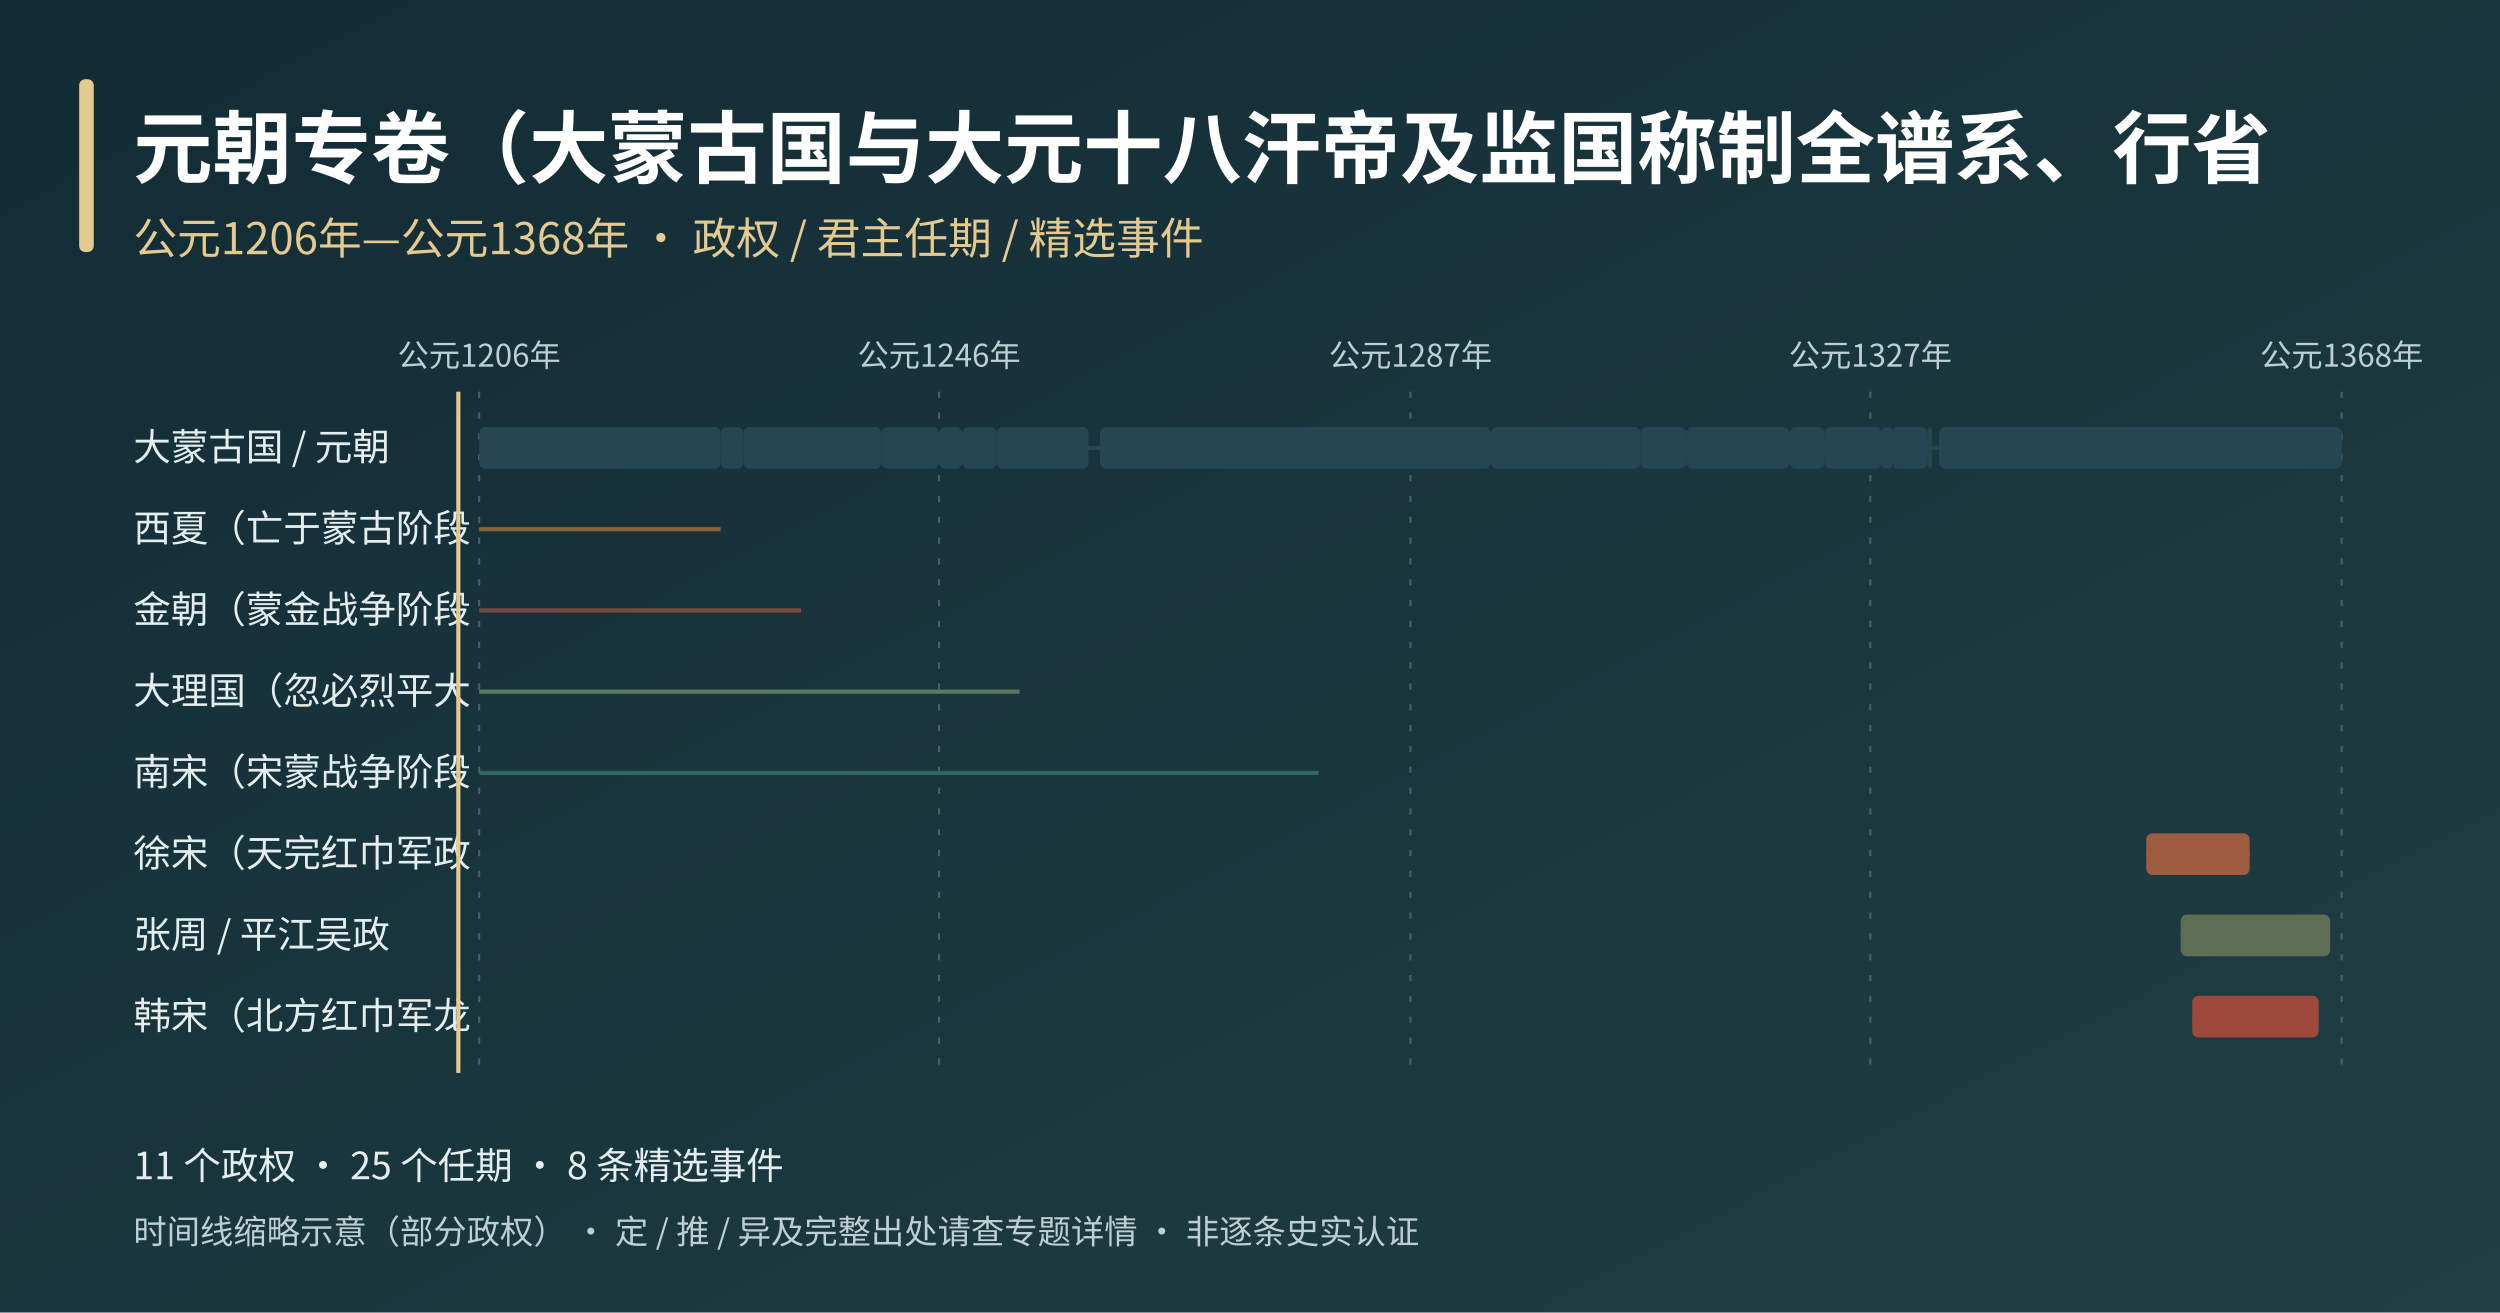
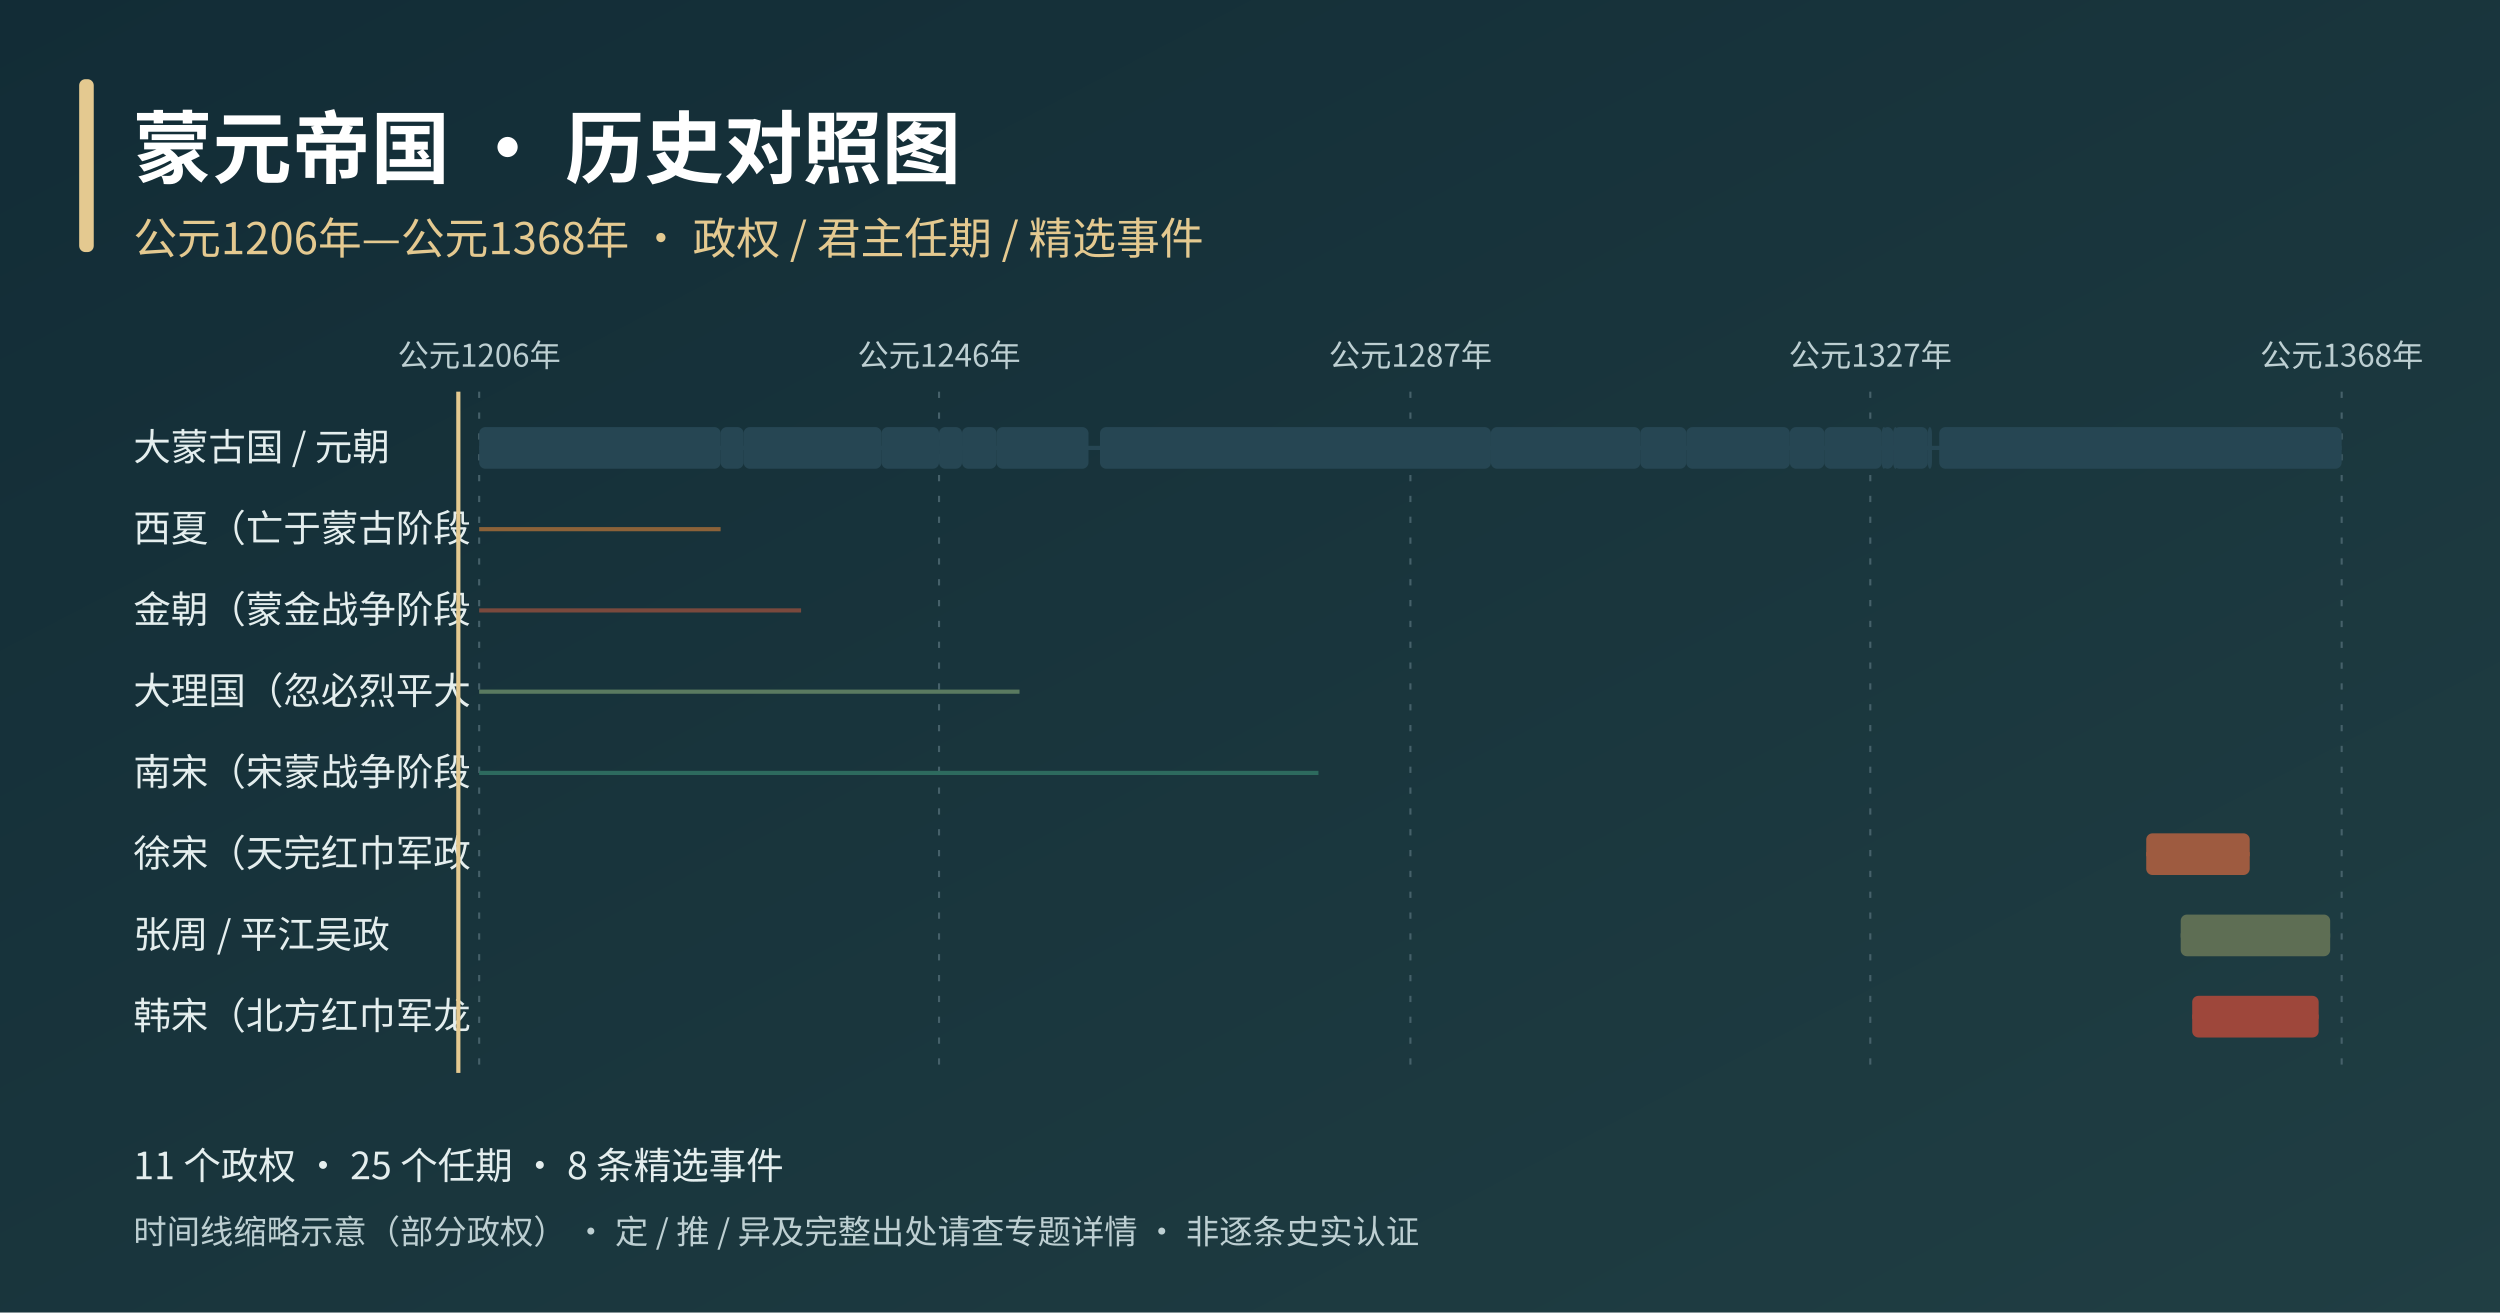
<svg xmlns="http://www.w3.org/2000/svg" width="1200" height="630" viewBox="0 0 1200 630" role="img" aria-labelledby="title desc">
  <defs>
    <linearGradient id="bg" x2="1" y2="1">
      <stop stop-color="#122c36" />
      <stop offset="1" stop-color="#203e43" />
    </linearGradient>
  </defs>
  <rect width="1200" height="630" fill="url(#bg)" />
  <rect x="38" y="38" width="7" height="83" rx="3" fill="#e4c990" />
  <g font-family="Noto Sans CJK SC,Microsoft YaHei,PingFang SC,sans-serif">
-     <text x="64" y="85" fill="#ffffff" font-size="38" font-weight="700">元朝专卷（大蒙古国与大元十八汗帝及监国称制全谱系、行省</text>
+     <text x="64" y="85" fill="#ffffff" font-size="38" font-weight="700">蒙元帝国 · 历史对照图</text>
    <text x="64" y="122" fill="#e4c990" font-size="21">公元1206年—公元1368年 · 政权 / 君主任期 / 精选事件</text>
    <path d="M230.00 188V515" stroke="#46616a" stroke-dasharray="3 7" />
    <text x="230.00" y="176" text-anchor="middle" fill="#bdcfd2" font-size="15">公元1206年</text>
    <path d="M450.74 188V515" stroke="#46616a" stroke-dasharray="3 7" />
    <text x="450.74" y="176" text-anchor="middle" fill="#bdcfd2" font-size="15">公元1246年</text>
    <path d="M677.00 188V515" stroke="#46616a" stroke-dasharray="3 7" />
    <text x="677.00" y="176" text-anchor="middle" fill="#bdcfd2" font-size="15">公元1287年</text>
    <path d="M897.74 188V515" stroke="#46616a" stroke-dasharray="3 7" />
    <text x="897.74" y="176" text-anchor="middle" fill="#bdcfd2" font-size="15">公元1327年</text>
    <path d="M1124.00 188V515" stroke="#46616a" stroke-dasharray="3 7" />
    <text x="1124.00" y="176" text-anchor="middle" fill="#bdcfd2" font-size="15">公元1368年</text>
    <text x="64" y="221" fill="#e4eeee" font-size="18">大蒙古国 / 元朝</text>
    <path d="M230 215H1124" stroke="#264653" stroke-width="2" />
    <rect x="230.00" y="205" width="115.89" height="20" rx="3" fill="#264653" opacity="1" />
    <rect x="345.89" y="205" width="11.04" height="20" rx="3" fill="#264653" opacity="1" />
    <rect x="356.93" y="205" width="66.22" height="20" rx="3" fill="#264653" opacity="1" />
    <rect x="423.15" y="205" width="27.59" height="20" rx="3" fill="#264653" opacity="1" />
    <rect x="450.74" y="205" width="11.04" height="20" rx="3" fill="#264653" opacity="1" />
    <rect x="461.78" y="205" width="16.56" height="20" rx="3" fill="#264653" opacity="1" />
    <rect x="478.33" y="205" width="44.15" height="20" rx="3" fill="#264653" opacity="1" />
    <rect x="528.00" y="205" width="187.63" height="20" rx="3" fill="#264653" opacity="1" />
    <rect x="715.63" y="205" width="71.74" height="20" rx="3" fill="#264653" opacity="1" />
    <rect x="787.37" y="205" width="22.07" height="20" rx="3" fill="#264653" opacity="1" />
    <rect x="809.44" y="205" width="49.67" height="20" rx="3" fill="#264653" opacity="1" />
    <rect x="859.11" y="205" width="16.56" height="20" rx="3" fill="#264653" opacity="1" />
    <rect x="875.67" y="205" width="27.59" height="20" rx="3" fill="#264653" opacity="1" />
    <rect x="903.26" y="205" width="2.00" height="20" rx="3" fill="#264653" opacity="1" />
    <rect x="903.26" y="205" width="5.52" height="20" rx="3" fill="#264653" opacity="1" />
    <rect x="908.78" y="205" width="2.00" height="20" rx="3" fill="#264653" opacity="1" />
    <rect x="908.78" y="205" width="16.56" height="20" rx="3" fill="#264653" opacity="1" />
    <rect x="925.33" y="205" width="2.00" height="20" rx="3" fill="#264653" opacity="1" />
    <rect x="930.85" y="205" width="193.15" height="20" rx="3" fill="#264653" opacity="1" />
    <text x="64" y="260" fill="#e4eeee" font-size="18">西夏（亡于蒙古阶段</text>
    <path d="M230 254H345.889" stroke="#8c6239" stroke-width="2" />
    <text x="64" y="299" fill="#e4eeee" font-size="18">金朝（蒙金战争阶段</text>
    <path d="M230 293H384.519" stroke="#7a493d" stroke-width="2" />
    <text x="64" y="338" fill="#e4eeee" font-size="18">大理国（忽必烈平大</text>
    <path d="M230 332H489.37" stroke="#5a7a60" stroke-width="2" />
    <text x="64" y="377" fill="#e4eeee" font-size="18">南宋（宋蒙战争阶段</text>
    <path d="M230 371H632.852" stroke="#2d6a5e" stroke-width="2" />
    <text x="64" y="416" fill="#e4eeee" font-size="18">徐宋（天完红巾军政</text>
    <path d="M1030.185 410H1079.852" stroke="#9e5b40" stroke-width="2" />
    <rect x="1030.19" y="400" width="49.67" height="20" rx="3" fill="#9e5b40" opacity="1" />
    <text x="64" y="455" fill="#e4eeee" font-size="18">张周 / 平江吴政</text>
    <path d="M1046.741 449H1118.481" stroke="#5e6e54" stroke-width="2" />
    <rect x="1046.74" y="439" width="71.74" height="20" rx="3" fill="#5e6e54" opacity="1" />
    <text x="64" y="494" fill="#e4eeee" font-size="18">韩宋（北方红巾军龙</text>
    <path d="M1052.259 488H1112.963" stroke="#9e473b" stroke-width="2" />
    <rect x="1052.26" y="478" width="60.70" height="20" rx="3" fill="#9e473b" opacity="1" />
    <path d="M220 188V515" stroke="#e4c990" stroke-width="2" />
    <text x="64" y="566" fill="#e4eeee" font-size="18">11 个政权 · 25 个任期 · 8 条精选事件</text>
    <text x="64" y="597" fill="#bdcfd2" font-size="16">时间线缩略示意（部分政权） · 定 / 推 / 异及完整出处请查专题详情 · 非逐条史实认证</text>
  </g>
</svg>
